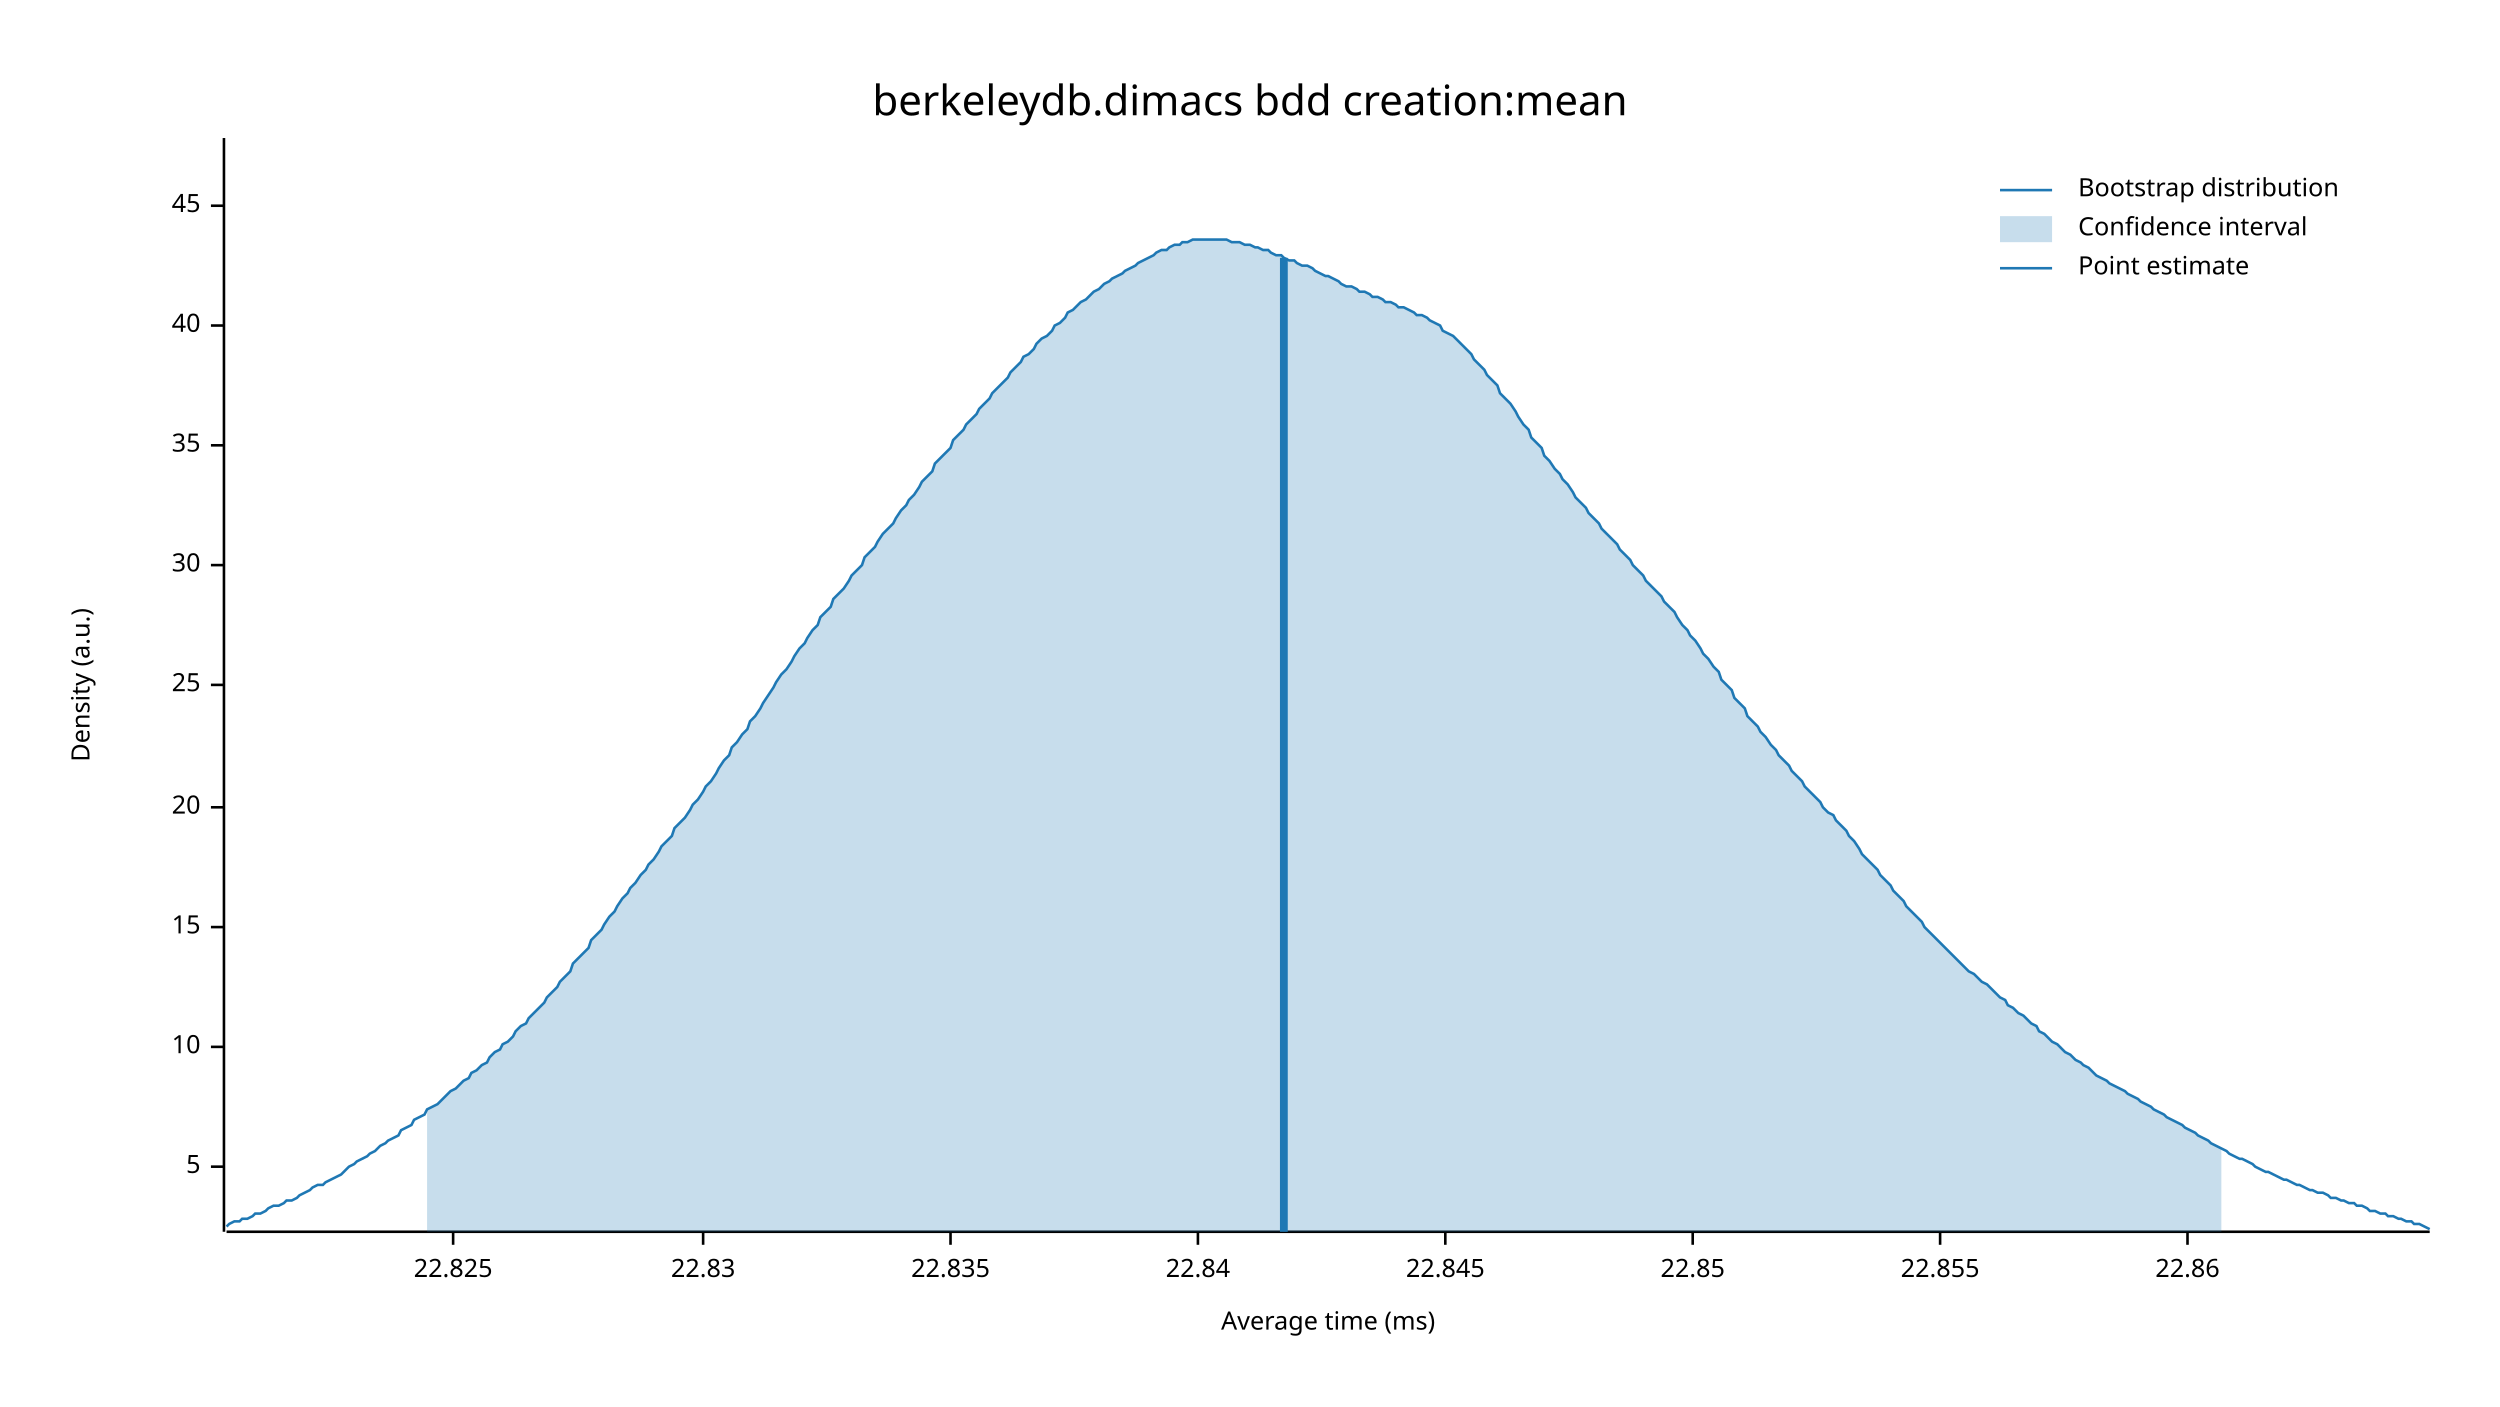
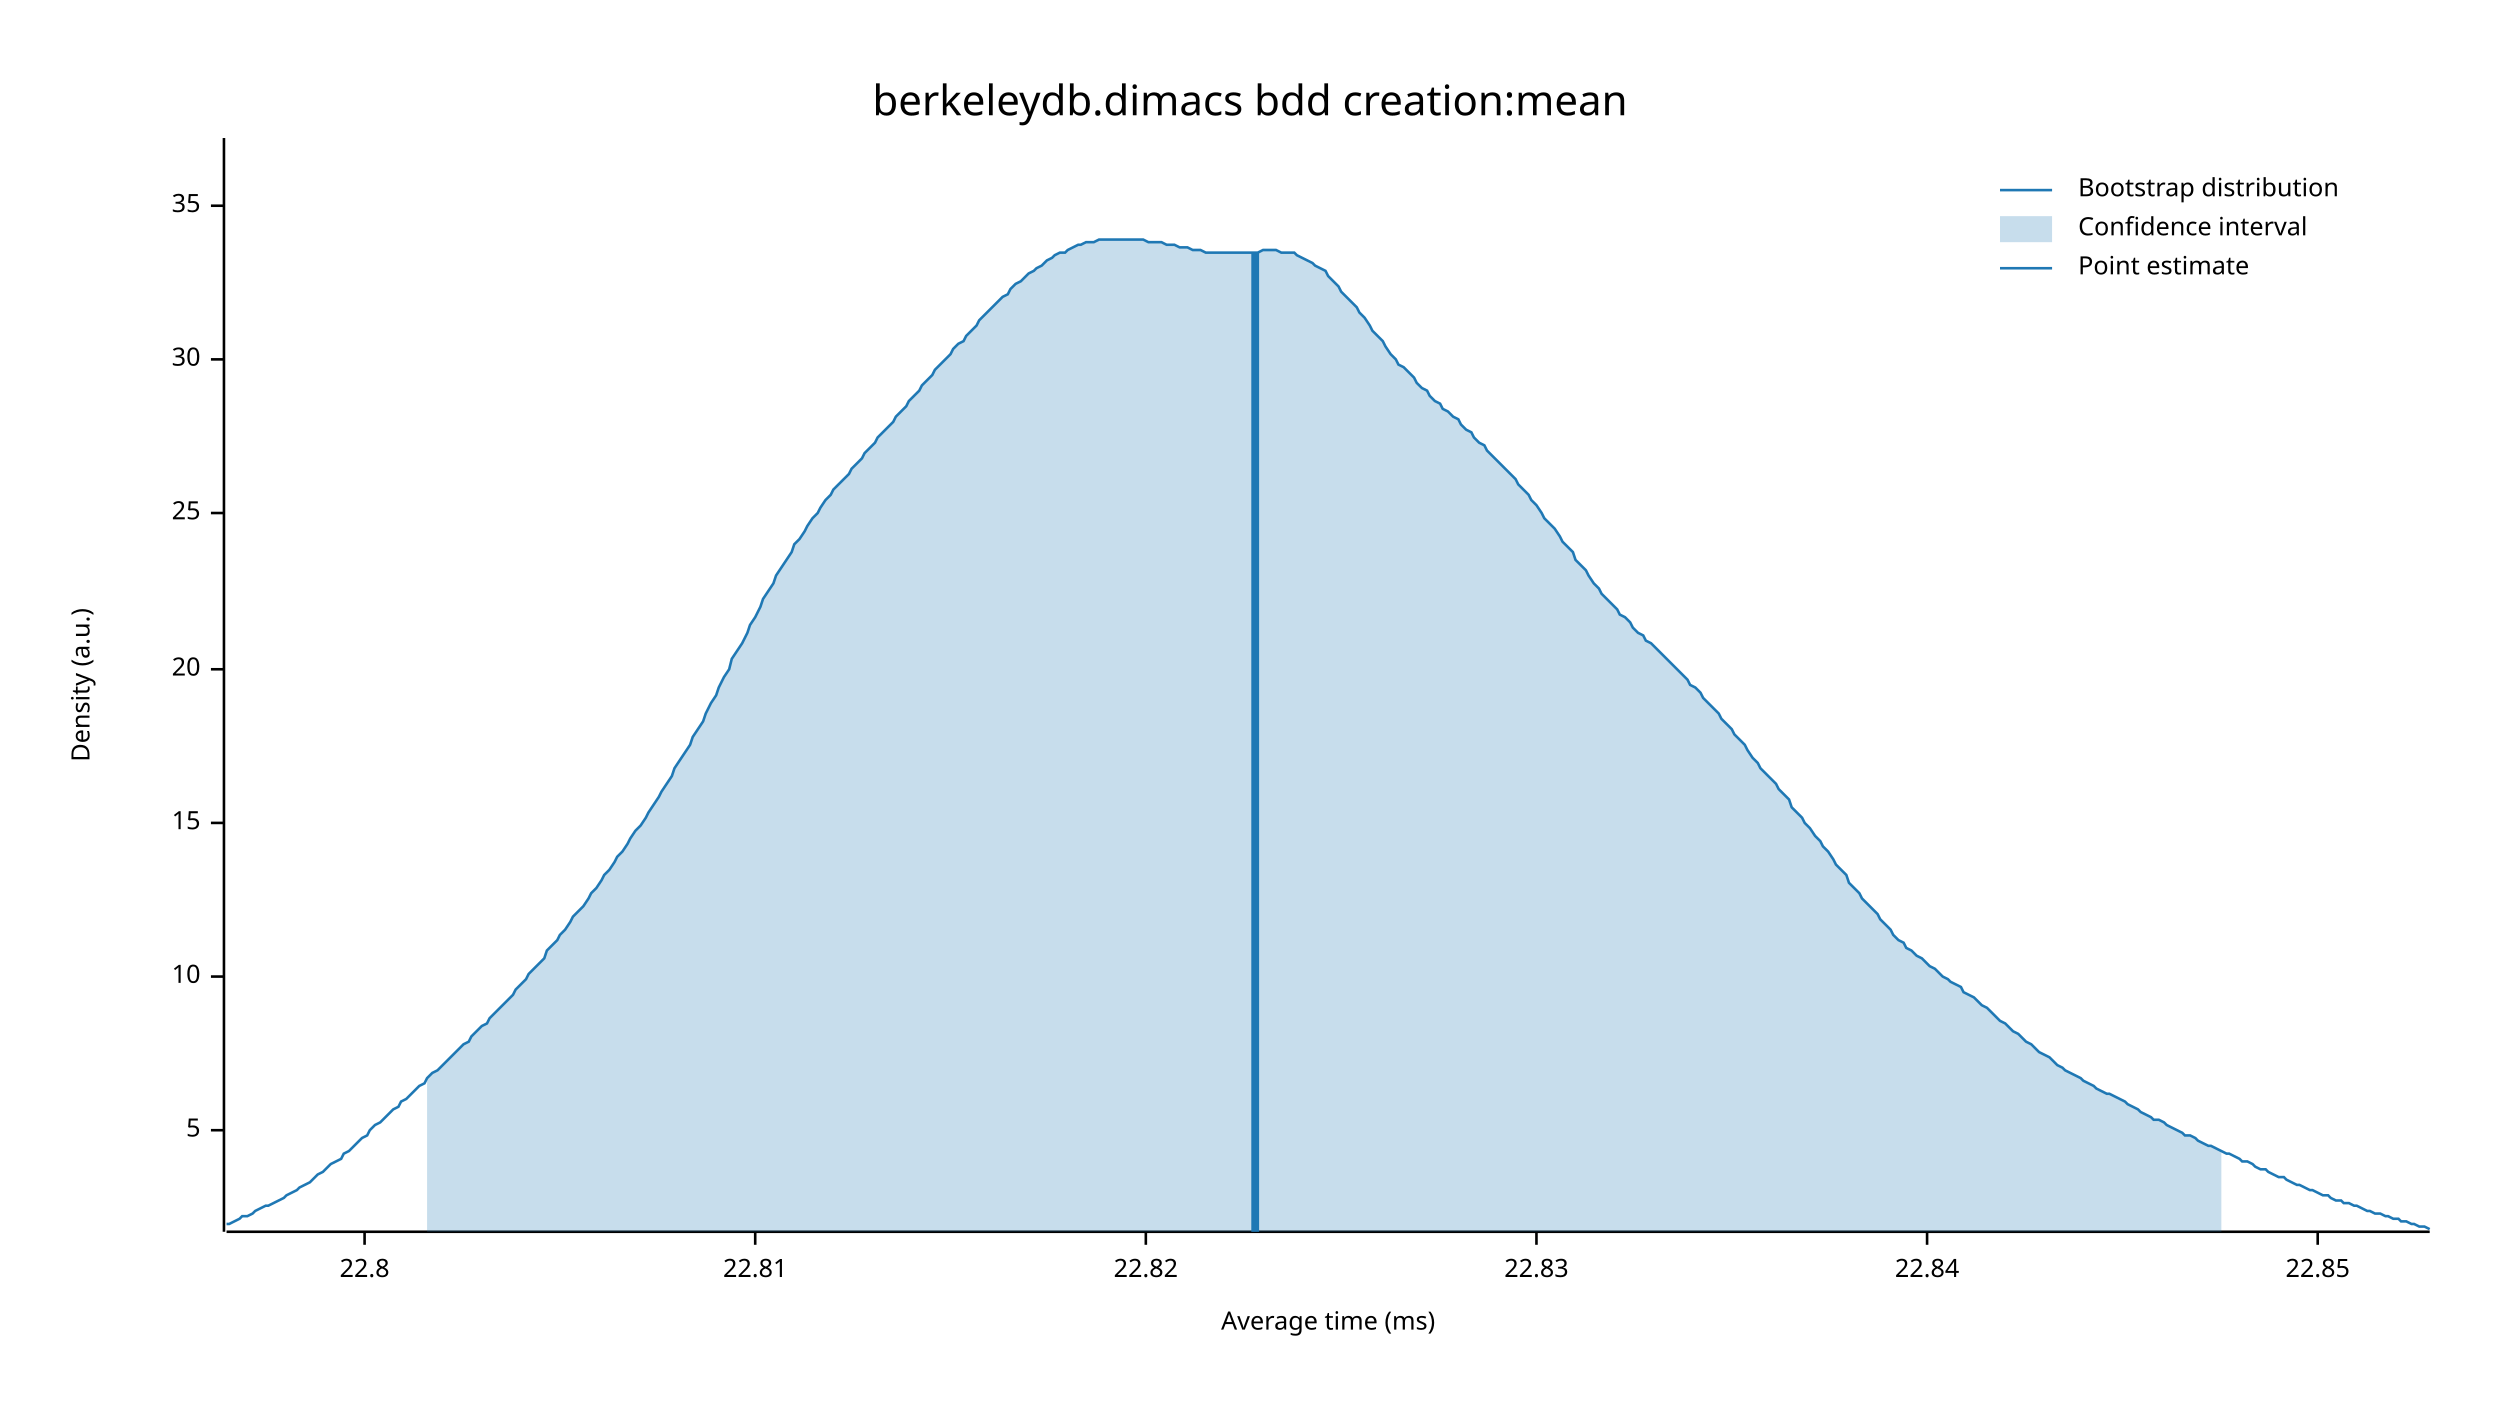
<svg xmlns="http://www.w3.org/2000/svg" width="960" height="540" viewBox="0 0 960 540">
  <text x="480" y="32" dy="0.76em" text-anchor="middle" font-family="sans-serif" font-size="16.129" opacity="1" fill="#000000">
berkeleydb.dimacs bdd creation:mean
</text>
  <text x="27" y="263" dy="0.76em" text-anchor="middle" font-family="sans-serif" font-size="9.677" opacity="1" fill="#000000" transform="rotate(270, 27, 263)">
Density (a.u.)
</text>
  <text x="510" y="513" dy="-0.5ex" text-anchor="middle" font-family="sans-serif" font-size="9.677" opacity="1" fill="#000000">
Average time (ms)
</text>
  <polyline fill="none" opacity="1" stroke="#000000" stroke-width="1" points="86,53 86,473 " />
-   <text x="77" y="448" dy="0.5ex" text-anchor="end" font-family="sans-serif" font-size="9.677" opacity="1" fill="#000000">
+   <text x="77" y="434" dy="0.5ex" text-anchor="end" font-family="sans-serif" font-size="9.677" opacity="1" fill="#000000">
5
</text>
-   <polyline fill="none" opacity="1" stroke="#000000" stroke-width="1" points="81,448 86,448 " />
-   <text x="77" y="402" dy="0.5ex" text-anchor="end" font-family="sans-serif" font-size="9.677" opacity="1" fill="#000000">
+   <polyline fill="none" opacity="1" stroke="#000000" stroke-width="1" points="81,434 86,434 " />
+   <text x="77" y="375" dy="0.5ex" text-anchor="end" font-family="sans-serif" font-size="9.677" opacity="1" fill="#000000">
10
</text>
-   <polyline fill="none" opacity="1" stroke="#000000" stroke-width="1" points="81,402 86,402 " />
-   <text x="77" y="356" dy="0.5ex" text-anchor="end" font-family="sans-serif" font-size="9.677" opacity="1" fill="#000000">
+   <polyline fill="none" opacity="1" stroke="#000000" stroke-width="1" points="81,375 86,375 " />
+   <text x="77" y="316" dy="0.5ex" text-anchor="end" font-family="sans-serif" font-size="9.677" opacity="1" fill="#000000">
15
</text>
-   <polyline fill="none" opacity="1" stroke="#000000" stroke-width="1" points="81,356 86,356 " />
-   <text x="77" y="310" dy="0.5ex" text-anchor="end" font-family="sans-serif" font-size="9.677" opacity="1" fill="#000000">
+   <polyline fill="none" opacity="1" stroke="#000000" stroke-width="1" points="81,316 86,316 " />
+   <text x="77" y="257" dy="0.5ex" text-anchor="end" font-family="sans-serif" font-size="9.677" opacity="1" fill="#000000">
20
</text>
-   <polyline fill="none" opacity="1" stroke="#000000" stroke-width="1" points="81,310 86,310 " />
-   <text x="77" y="263" dy="0.5ex" text-anchor="end" font-family="sans-serif" font-size="9.677" opacity="1" fill="#000000">
+   <polyline fill="none" opacity="1" stroke="#000000" stroke-width="1" points="81,257 86,257 " />
+   <text x="77" y="197" dy="0.5ex" text-anchor="end" font-family="sans-serif" font-size="9.677" opacity="1" fill="#000000">
25
</text>
-   <polyline fill="none" opacity="1" stroke="#000000" stroke-width="1" points="81,263 86,263 " />
-   <text x="77" y="217" dy="0.5ex" text-anchor="end" font-family="sans-serif" font-size="9.677" opacity="1" fill="#000000">
+   <polyline fill="none" opacity="1" stroke="#000000" stroke-width="1" points="81,197 86,197 " />
+   <text x="77" y="138" dy="0.5ex" text-anchor="end" font-family="sans-serif" font-size="9.677" opacity="1" fill="#000000">
30
</text>
-   <polyline fill="none" opacity="1" stroke="#000000" stroke-width="1" points="81,217 86,217 " />
-   <text x="77" y="171" dy="0.5ex" text-anchor="end" font-family="sans-serif" font-size="9.677" opacity="1" fill="#000000">
+   <polyline fill="none" opacity="1" stroke="#000000" stroke-width="1" points="81,138 86,138 " />
+   <text x="77" y="79" dy="0.5ex" text-anchor="end" font-family="sans-serif" font-size="9.677" opacity="1" fill="#000000">
35
- </text>
-   <polyline fill="none" opacity="1" stroke="#000000" stroke-width="1" points="81,171 86,171 " />
-   <text x="77" y="125" dy="0.5ex" text-anchor="end" font-family="sans-serif" font-size="9.677" opacity="1" fill="#000000">
- 40
- </text>
-   <polyline fill="none" opacity="1" stroke="#000000" stroke-width="1" points="81,125 86,125 " />
-   <text x="77" y="79" dy="0.5ex" text-anchor="end" font-family="sans-serif" font-size="9.677" opacity="1" fill="#000000">
- 45
</text>
  <polyline fill="none" opacity="1" stroke="#000000" stroke-width="1" points="81,79 86,79 " />
  <polyline fill="none" opacity="1" stroke="#000000" stroke-width="1" points="87,473 933,473 " />
-   <text x="174" y="483" dy="0.76em" text-anchor="middle" font-family="sans-serif" font-size="9.677" opacity="1" fill="#000000">
- 22.825
+   <text x="140" y="483" dy="0.76em" text-anchor="middle" font-family="sans-serif" font-size="9.677" opacity="1" fill="#000000">
+ 22.8
</text>
-   <polyline fill="none" opacity="1" stroke="#000000" stroke-width="1" points="174,473 174,478 " />
-   <text x="270" y="483" dy="0.76em" text-anchor="middle" font-family="sans-serif" font-size="9.677" opacity="1" fill="#000000">
+   <polyline fill="none" opacity="1" stroke="#000000" stroke-width="1" points="140,473 140,478 " />
+   <text x="290" y="483" dy="0.76em" text-anchor="middle" font-family="sans-serif" font-size="9.677" opacity="1" fill="#000000">
+ 22.81
+ </text>
+   <polyline fill="none" opacity="1" stroke="#000000" stroke-width="1" points="290,473 290,478 " />
+   <text x="440" y="483" dy="0.76em" text-anchor="middle" font-family="sans-serif" font-size="9.677" opacity="1" fill="#000000">
+ 22.82
+ </text>
+   <polyline fill="none" opacity="1" stroke="#000000" stroke-width="1" points="440,473 440,478 " />
+   <text x="590" y="483" dy="0.76em" text-anchor="middle" font-family="sans-serif" font-size="9.677" opacity="1" fill="#000000">
22.83
</text>
-   <polyline fill="none" opacity="1" stroke="#000000" stroke-width="1" points="270,473 270,478 " />
-   <text x="365" y="483" dy="0.76em" text-anchor="middle" font-family="sans-serif" font-size="9.677" opacity="1" fill="#000000">
- 22.835
- </text>
-   <polyline fill="none" opacity="1" stroke="#000000" stroke-width="1" points="365,473 365,478 " />
-   <text x="460" y="483" dy="0.76em" text-anchor="middle" font-family="sans-serif" font-size="9.677" opacity="1" fill="#000000">
+   <polyline fill="none" opacity="1" stroke="#000000" stroke-width="1" points="590,473 590,478 " />
+   <text x="740" y="483" dy="0.76em" text-anchor="middle" font-family="sans-serif" font-size="9.677" opacity="1" fill="#000000">
22.84
</text>
-   <polyline fill="none" opacity="1" stroke="#000000" stroke-width="1" points="460,473 460,478 " />
-   <text x="555" y="483" dy="0.76em" text-anchor="middle" font-family="sans-serif" font-size="9.677" opacity="1" fill="#000000">
- 22.845
- </text>
-   <polyline fill="none" opacity="1" stroke="#000000" stroke-width="1" points="555,473 555,478 " />
-   <text x="650" y="483" dy="0.76em" text-anchor="middle" font-family="sans-serif" font-size="9.677" opacity="1" fill="#000000">
+   <polyline fill="none" opacity="1" stroke="#000000" stroke-width="1" points="740,473 740,478 " />
+   <text x="890" y="483" dy="0.76em" text-anchor="middle" font-family="sans-serif" font-size="9.677" opacity="1" fill="#000000">
22.85
</text>
-   <polyline fill="none" opacity="1" stroke="#000000" stroke-width="1" points="650,473 650,478 " />
-   <text x="745" y="483" dy="0.76em" text-anchor="middle" font-family="sans-serif" font-size="9.677" opacity="1" fill="#000000">
- 22.855
- </text>
-   <polyline fill="none" opacity="1" stroke="#000000" stroke-width="1" points="745,473 745,478 " />
-   <text x="840" y="483" dy="0.76em" text-anchor="middle" font-family="sans-serif" font-size="9.677" opacity="1" fill="#000000">
- 22.86
- </text>
-   <polyline fill="none" opacity="1" stroke="#000000" stroke-width="1" points="840,473 840,478 " />
-   <polyline fill="none" opacity="1" stroke="#1F78B4" stroke-width="1" points="87,471 88,470 90,469 92,469 93,468 95,468 97,467 98,466 100,466 102,465 103,464 105,463 107,463 109,462 110,461 112,461 114,460 115,459 117,458 119,457 120,456 122,455 124,455 125,454 127,453 129,452 131,451 132,450 134,448 136,447 137,446 139,445 141,444 142,443 144,442 146,440 148,439 149,438 151,437 153,436 154,434 156,433 158,432 159,430 161,429 163,428 164,426 166,425 168,424 170,422 171,421 173,419 175,418 176,417 178,415 180,414 181,412 183,411 185,409 187,408 188,406 190,404 192,403 193,401 195,400 197,398 198,396 200,394 202,393 203,391 205,389 207,387 209,385 210,383 212,381 214,379 215,377 217,375 219,373 220,370 222,368 224,366 226,364 227,361 229,359 231,357 232,355 234,352 236,350 237,348 239,345 241,343 242,341 244,339 246,336 248,334 249,332 251,330 253,327 254,325 256,323 258,321 259,318 261,316 263,314 265,311 266,309 268,307 270,304 271,302 273,300 275,297 276,295 278,292 280,290 281,287 283,285 285,282 287,280 288,277 290,275 292,272 293,270 295,267 297,264 298,262 300,259 302,257 304,254 305,252 307,249 309,247 310,245 312,242 314,240 315,237 317,235 319,233 320,230 322,228 324,226 326,223 327,221 329,219 331,217 332,214 334,212 336,210 337,208 339,205 341,203 343,201 344,199 346,196 348,194 349,192 351,190 353,187 354,185 356,183 358,181 359,178 361,176 363,174 365,172 366,169 368,167 370,165 371,163 373,161 375,159 376,157 378,155 380,153 381,151 383,149 385,147 387,145 388,143 390,141 392,139 393,137 395,136 397,134 398,132 400,130 402,129 404,127 405,125 407,124 409,122 410,120 412,119 414,117 415,116 417,115 419,113 420,112 422,111 424,109 426,108 427,107 429,106 431,105 432,104 434,103 436,102 437,101 439,100 441,99 443,98 444,97 446,96 448,96 449,95 451,94 453,94 454,93 456,93 458,92 459,92 461,92 463,92 465,92 466,92 468,92 470,92 471,92 473,93 475,93 476,93 478,94 480,94 482,95 483,95 485,96 487,96 488,97 490,98 492,98 493,99 495,100 497,100 498,101 500,102 502,102 504,103 505,104 507,105 509,106 510,106 512,107 514,108 515,109 517,110 519,110 521,111 522,112 524,112 526,113 527,114 529,114 531,115 532,116 534,116 536,117 537,118 539,118 541,119 543,120 544,121 546,121 548,122 549,123 551,124 553,125 554,127 556,128 558,129 560,131 561,132 563,134 565,136 566,138 568,140 570,142 571,144 573,146 575,148 576,151 578,153 580,155 582,158 583,160 585,163 587,165 588,168 590,170 592,172 593,175 595,177 597,180 599,182 600,184 602,186 604,189 605,191 607,193 609,195 610,197 612,199 614,201 615,203 617,205 619,207 621,209 622,211 624,213 626,215 627,217 629,219 631,221 632,223 634,225 636,227 638,229 639,231 641,233 643,235 644,237 646,240 648,242 649,244 651,246 653,249 654,251 656,253 658,256 660,258 661,261 663,263 665,265 666,268 668,270 670,272 671,275 673,277 675,279 676,281 678,283 680,286 682,288 683,290 685,292 687,294 688,296 690,298 692,300 693,302 695,304 697,306 699,308 700,310 702,312 704,313 705,315 707,317 709,319 710,321 712,323 714,326 715,328 717,330 719,332 721,334 722,336 724,338 726,340 727,342 729,344 731,346 732,348 734,350 736,352 738,354 739,356 741,358 743,360 744,361 746,363 748,365 749,366 751,368 753,370 754,371 756,373 758,374 760,376 761,377 763,378 765,380 766,381 768,383 770,384 771,386 773,387 775,389 777,390 778,391 780,393 782,394 783,396 785,397 787,399 788,400 790,401 792,403 793,404 795,405 797,407 799,408 800,409 802,410 804,412 805,413 807,414 809,415 810,416 812,417 814,418 816,419 817,420 819,421 821,422 822,423 824,424 826,425 827,426 829,427 831,428 832,429 834,430 836,431 838,432 839,433 841,434 843,435 844,436 846,437 848,438 849,439 851,440 853,441 855,442 856,443 858,444 860,445 861,445 863,446 865,447 866,448 868,449 870,450 871,450 873,451 875,452 877,453 878,453 880,454 882,455 883,455 885,456 887,457 888,457 890,458 892,458 894,459 895,460 897,460 899,461 900,461 902,462 904,462 905,463 907,463 909,464 910,465 912,465 914,466 916,466 917,467 919,467 921,468 922,468 924,469 926,469 927,470 929,470 931,471 933,472 " />
-   <polygon opacity="0.25" fill="#1F78B4" points="164,426 166,425 168,424 170,422 171,421 173,419 175,418 176,417 178,415 180,414 181,412 183,411 185,409 187,408 188,406 190,404 192,403 193,401 195,400 197,398 198,396 200,394 202,393 203,391 205,389 207,387 209,385 210,383 212,381 214,379 215,377 217,375 219,373 220,370 222,368 224,366 226,364 227,361 229,359 231,357 232,355 234,352 236,350 237,348 239,345 241,343 242,341 244,339 246,336 248,334 249,332 251,330 253,327 254,325 256,323 258,321 259,318 261,316 263,314 265,311 266,309 268,307 270,304 271,302 273,300 275,297 276,295 278,292 280,290 281,287 283,285 285,282 287,280 288,277 290,275 292,272 293,270 295,267 297,264 298,262 300,259 302,257 304,254 305,252 307,249 309,247 310,245 312,242 314,240 315,237 317,235 319,233 320,230 322,228 324,226 326,223 327,221 329,219 331,217 332,214 334,212 336,210 337,208 339,205 341,203 343,201 344,199 346,196 348,194 349,192 351,190 353,187 354,185 356,183 358,181 359,178 361,176 363,174 365,172 366,169 368,167 370,165 371,163 373,161 375,159 376,157 378,155 380,153 381,151 383,149 385,147 387,145 388,143 390,141 392,139 393,137 395,136 397,134 398,132 400,130 402,129 404,127 405,125 407,124 409,122 410,120 412,119 414,117 415,116 417,115 419,113 420,112 422,111 424,109 426,108 427,107 429,106 431,105 432,104 434,103 436,102 437,101 439,100 441,99 443,98 444,97 446,96 448,96 449,95 451,94 453,94 454,93 456,93 458,92 459,92 461,92 463,92 465,92 466,92 468,92 470,92 471,92 473,93 475,93 476,93 478,94 480,94 482,95 483,95 485,96 487,96 488,97 490,98 492,98 493,99 495,100 497,100 498,101 500,102 502,102 504,103 505,104 507,105 509,106 510,106 512,107 514,108 515,109 517,110 519,110 521,111 522,112 524,112 526,113 527,114 529,114 531,115 532,116 534,116 536,117 537,118 539,118 541,119 543,120 544,121 546,121 548,122 549,123 551,124 553,125 554,127 556,128 558,129 560,131 561,132 563,134 565,136 566,138 568,140 570,142 571,144 573,146 575,148 576,151 578,153 580,155 582,158 583,160 585,163 587,165 588,168 590,170 592,172 593,175 595,177 597,180 599,182 600,184 602,186 604,189 605,191 607,193 609,195 610,197 612,199 614,201 615,203 617,205 619,207 621,209 622,211 624,213 626,215 627,217 629,219 631,221 632,223 634,225 636,227 638,229 639,231 641,233 643,235 644,237 646,240 648,242 649,244 651,246 653,249 654,251 656,253 658,256 660,258 661,261 663,263 665,265 666,268 668,270 670,272 671,275 673,277 675,279 676,281 678,283 680,286 682,288 683,290 685,292 687,294 688,296 690,298 692,300 693,302 695,304 697,306 699,308 700,310 702,312 704,313 705,315 707,317 709,319 710,321 712,323 714,326 715,328 717,330 719,332 721,334 722,336 724,338 726,340 727,342 729,344 731,346 732,348 734,350 736,352 738,354 739,356 741,358 743,360 744,361 746,363 748,365 749,366 751,368 753,370 754,371 756,373 758,374 760,376 761,377 763,378 765,380 766,381 768,383 770,384 771,386 773,387 775,389 777,390 778,391 780,393 782,394 783,396 785,397 787,399 788,400 790,401 792,403 793,404 795,405 797,407 799,408 800,409 802,410 804,412 805,413 807,414 809,415 810,416 812,417 814,418 816,419 817,420 819,421 821,422 822,423 824,424 826,425 827,426 829,427 831,428 832,429 834,430 836,431 838,432 839,433 841,434 843,435 844,436 846,437 848,438 849,439 851,440 853,441 853,473 164,473 " />
-   <polyline fill="none" opacity="1" stroke="#1F78B4" stroke-width="3" points="493,473 493,99 " />
+   <polyline fill="none" opacity="1" stroke="#000000" stroke-width="1" points="890,473 890,478 " />
+   <polyline fill="none" opacity="1" stroke="#1F78B4" stroke-width="1" points="87,470 88,470 90,469 92,468 93,467 95,467 97,466 98,465 100,464 102,463 103,463 105,462 107,461 109,460 110,459 112,458 114,457 115,456 117,455 119,454 120,453 122,451 124,450 125,449 127,447 129,446 131,445 132,443 134,442 136,440 137,439 139,437 141,436 142,434 144,432 146,431 148,429 149,428 151,426 153,425 154,423 156,422 158,420 159,419 161,417 163,416 164,414 166,412 168,411 170,409 171,408 173,406 175,404 176,403 178,401 180,400 181,398 183,396 185,394 187,393 188,391 190,389 192,387 193,386 195,384 197,382 198,380 200,378 202,376 203,374 205,372 207,370 209,368 210,365 212,363 214,361 215,359 217,357 219,354 220,352 222,350 224,348 226,345 227,343 229,341 231,338 232,336 234,334 236,331 237,329 239,327 241,324 242,322 244,319 246,317 248,314 249,312 251,309 253,306 254,304 256,301 258,298 259,295 261,292 263,289 265,286 266,283 268,280 270,277 271,274 273,270 275,267 276,264 278,260 280,257 281,253 283,250 285,247 287,243 288,240 290,237 292,233 293,230 295,227 297,224 298,221 300,218 302,215 304,212 305,209 307,207 309,204 310,202 312,199 314,197 315,195 317,192 319,190 320,188 322,186 324,184 326,182 327,180 329,178 331,176 332,174 334,172 336,170 337,168 339,166 341,164 343,162 344,160 346,158 348,156 349,154 351,152 353,150 354,148 356,146 358,144 359,142 361,140 363,138 365,136 366,134 368,132 370,131 371,129 373,127 375,125 376,123 378,121 380,119 381,118 383,116 385,114 387,113 388,111 390,109 392,108 393,107 395,105 397,104 398,103 400,102 402,100 404,99 405,98 407,97 409,97 410,96 412,95 414,94 415,94 417,93 419,93 420,93 422,92 424,92 426,92 427,92 429,92 431,92 432,92 434,92 436,92 437,92 439,92 441,93 443,93 444,93 446,93 448,94 449,94 451,94 453,95 454,95 456,95 458,96 459,96 461,96 463,97 465,97 466,97 468,97 470,97 471,97 473,97 475,97 476,97 478,97 480,97 482,97 483,97 485,96 487,96 488,96 490,96 492,97 493,97 495,97 497,97 498,98 500,99 502,100 504,101 505,102 507,103 509,104 510,106 512,108 514,110 515,112 517,114 519,116 521,118 522,120 524,122 526,125 527,127 529,129 531,131 532,133 534,136 536,138 537,140 539,141 541,143 543,145 544,147 546,149 548,150 549,152 551,154 553,155 554,157 556,158 558,160 560,161 561,163 563,165 565,166 566,168 568,170 570,171 571,173 573,175 575,177 576,178 578,180 580,182 582,184 583,186 585,188 587,190 588,192 590,194 592,197 593,199 595,201 597,203 599,206 600,208 602,210 604,212 605,215 607,217 609,219 610,221 612,224 614,226 615,228 617,230 619,232 621,234 622,236 624,237 626,239 627,241 629,243 631,244 632,246 634,247 636,249 638,251 639,252 641,254 643,256 644,257 646,259 648,261 649,263 651,264 653,266 654,268 656,270 658,272 660,274 661,276 663,278 665,280 666,282 668,284 670,286 671,288 673,291 675,293 676,295 678,297 680,299 682,301 683,303 685,305 687,307 688,310 690,312 692,314 693,316 695,318 697,321 699,323 700,325 702,327 704,330 705,332 707,334 709,336 710,339 712,341 714,343 715,345 717,347 719,349 721,351 722,353 724,355 726,357 727,359 729,361 731,362 732,364 734,365 736,367 738,368 739,369 741,371 743,372 744,373 746,375 748,376 749,377 751,378 753,379 754,381 756,382 758,383 760,385 761,386 763,387 765,389 766,390 768,392 770,393 771,394 773,396 775,397 777,399 778,400 780,401 782,403 783,404 785,405 787,406 788,407 790,409 792,410 793,411 795,412 797,413 799,414 800,415 802,416 804,417 805,418 807,419 809,420 810,420 812,421 814,422 816,423 817,424 819,425 821,426 822,427 824,428 826,429 827,430 829,430 831,431 832,432 834,433 836,434 838,435 839,436 841,436 843,437 844,438 846,439 848,440 849,440 851,441 853,442 855,443 856,443 858,444 860,445 861,446 863,446 865,447 866,448 868,449 870,449 871,450 873,451 875,452 877,452 878,453 880,454 882,455 883,455 885,456 887,457 888,457 890,458 892,459 894,459 895,460 897,461 899,461 900,462 902,462 904,463 905,463 907,464 909,465 910,465 912,466 914,466 916,467 917,467 919,468 921,468 922,469 924,469 926,470 927,470 929,471 931,471 933,472 " />
+   <polygon opacity="0.25" fill="#1F78B4" points="164,414 166,412 168,411 170,409 171,408 173,406 175,404 176,403 178,401 180,400 181,398 183,396 185,394 187,393 188,391 190,389 192,387 193,386 195,384 197,382 198,380 200,378 202,376 203,374 205,372 207,370 209,368 210,365 212,363 214,361 215,359 217,357 219,354 220,352 222,350 224,348 226,345 227,343 229,341 231,338 232,336 234,334 236,331 237,329 239,327 241,324 242,322 244,319 246,317 248,314 249,312 251,309 253,306 254,304 256,301 258,298 259,295 261,292 263,289 265,286 266,283 268,280 270,277 271,274 273,270 275,267 276,264 278,260 280,257 281,253 283,250 285,247 287,243 288,240 290,237 292,233 293,230 295,227 297,224 298,221 300,218 302,215 304,212 305,209 307,207 309,204 310,202 312,199 314,197 315,195 317,192 319,190 320,188 322,186 324,184 326,182 327,180 329,178 331,176 332,174 334,172 336,170 337,168 339,166 341,164 343,162 344,160 346,158 348,156 349,154 351,152 353,150 354,148 356,146 358,144 359,142 361,140 363,138 365,136 366,134 368,132 370,131 371,129 373,127 375,125 376,123 378,121 380,119 381,118 383,116 385,114 387,113 388,111 390,109 392,108 393,107 395,105 397,104 398,103 400,102 402,100 404,99 405,98 407,97 409,97 410,96 412,95 414,94 415,94 417,93 419,93 420,93 422,92 424,92 426,92 427,92 429,92 431,92 432,92 434,92 436,92 437,92 439,92 441,93 443,93 444,93 446,93 448,94 449,94 451,94 453,95 454,95 456,95 458,96 459,96 461,96 463,97 465,97 466,97 468,97 470,97 471,97 473,97 475,97 476,97 478,97 480,97 482,97 483,97 485,96 487,96 488,96 490,96 492,97 493,97 495,97 497,97 498,98 500,99 502,100 504,101 505,102 507,103 509,104 510,106 512,108 514,110 515,112 517,114 519,116 521,118 522,120 524,122 526,125 527,127 529,129 531,131 532,133 534,136 536,138 537,140 539,141 541,143 543,145 544,147 546,149 548,150 549,152 551,154 553,155 554,157 556,158 558,160 560,161 561,163 563,165 565,166 566,168 568,170 570,171 571,173 573,175 575,177 576,178 578,180 580,182 582,184 583,186 585,188 587,190 588,192 590,194 592,197 593,199 595,201 597,203 599,206 600,208 602,210 604,212 605,215 607,217 609,219 610,221 612,224 614,226 615,228 617,230 619,232 621,234 622,236 624,237 626,239 627,241 629,243 631,244 632,246 634,247 636,249 638,251 639,252 641,254 643,256 644,257 646,259 648,261 649,263 651,264 653,266 654,268 656,270 658,272 660,274 661,276 663,278 665,280 666,282 668,284 670,286 671,288 673,291 675,293 676,295 678,297 680,299 682,301 683,303 685,305 687,307 688,310 690,312 692,314 693,316 695,318 697,321 699,323 700,325 702,327 704,330 705,332 707,334 709,336 710,339 712,341 714,343 715,345 717,347 719,349 721,351 722,353 724,355 726,357 727,359 729,361 731,362 732,364 734,365 736,367 738,368 739,369 741,371 743,372 744,373 746,375 748,376 749,377 751,378 753,379 754,381 756,382 758,383 760,385 761,386 763,387 765,389 766,390 768,392 770,393 771,394 773,396 775,397 777,399 778,400 780,401 782,403 783,404 785,405 787,406 788,407 790,409 792,410 793,411 795,412 797,413 799,414 800,415 802,416 804,417 805,418 807,419 809,420 810,420 812,421 814,422 816,423 817,424 819,425 821,426 822,427 824,428 826,429 827,430 829,430 831,431 832,432 834,433 836,434 838,435 839,436 841,436 843,437 844,438 846,439 848,440 849,440 851,441 853,442 853,473 164,473 " />
+   <polyline fill="none" opacity="1" stroke="#1F78B4" stroke-width="3" points="482,473 482,97 " />
  <text x="798" y="68" dy="0.76em" text-anchor="start" font-family="sans-serif" font-size="9.677" opacity="1" fill="#000000">
Bootstrap distribution
</text>
  <text x="798" y="83" dy="0.76em" text-anchor="start" font-family="sans-serif" font-size="9.677" opacity="1" fill="#000000">
Confidence interval
</text>
  <text x="798" y="98" dy="0.76em" text-anchor="start" font-family="sans-serif" font-size="9.677" opacity="1" fill="#000000">
Point estimate
</text>
  <polyline fill="none" opacity="1" stroke="#1F78B4" stroke-width="1" points="768,73 788,73 " />
  <rect x="768" y="83" width="20" height="10" opacity="0.25" fill="#1F78B4" stroke="none" />
  <polyline fill="none" opacity="1" stroke="#1F78B4" stroke-width="1" points="768,103 788,103 " />
</svg>
